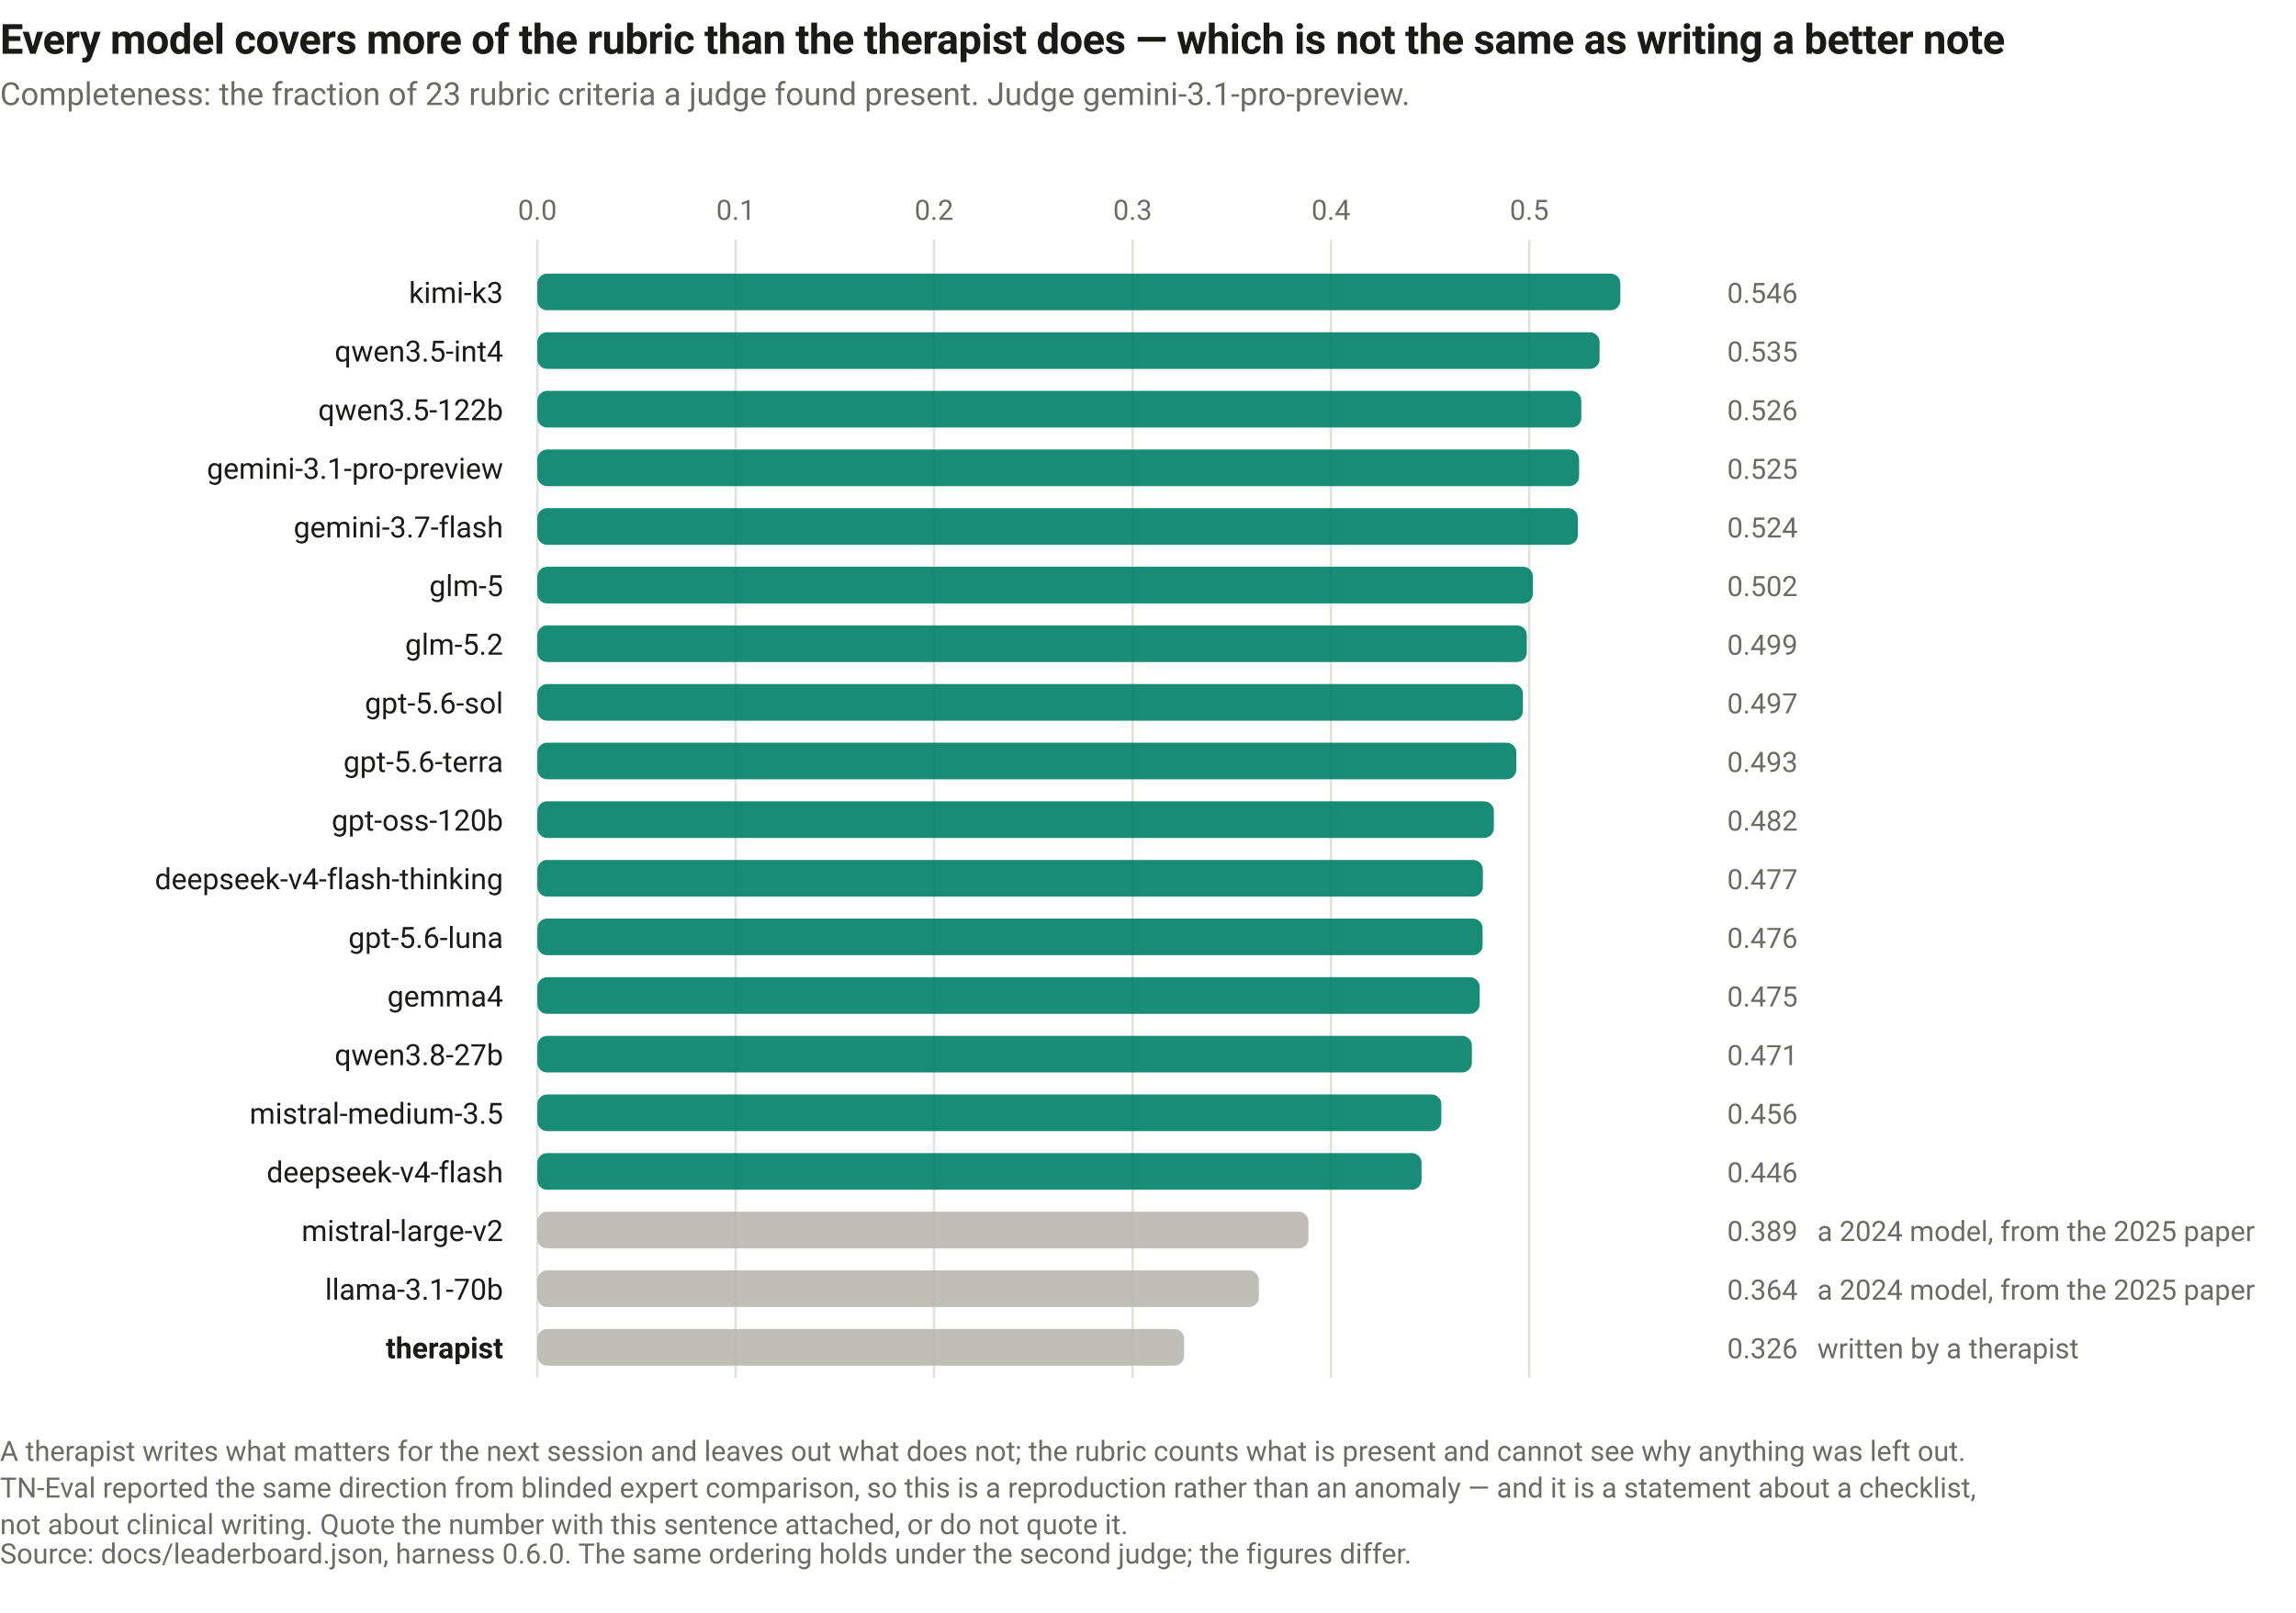
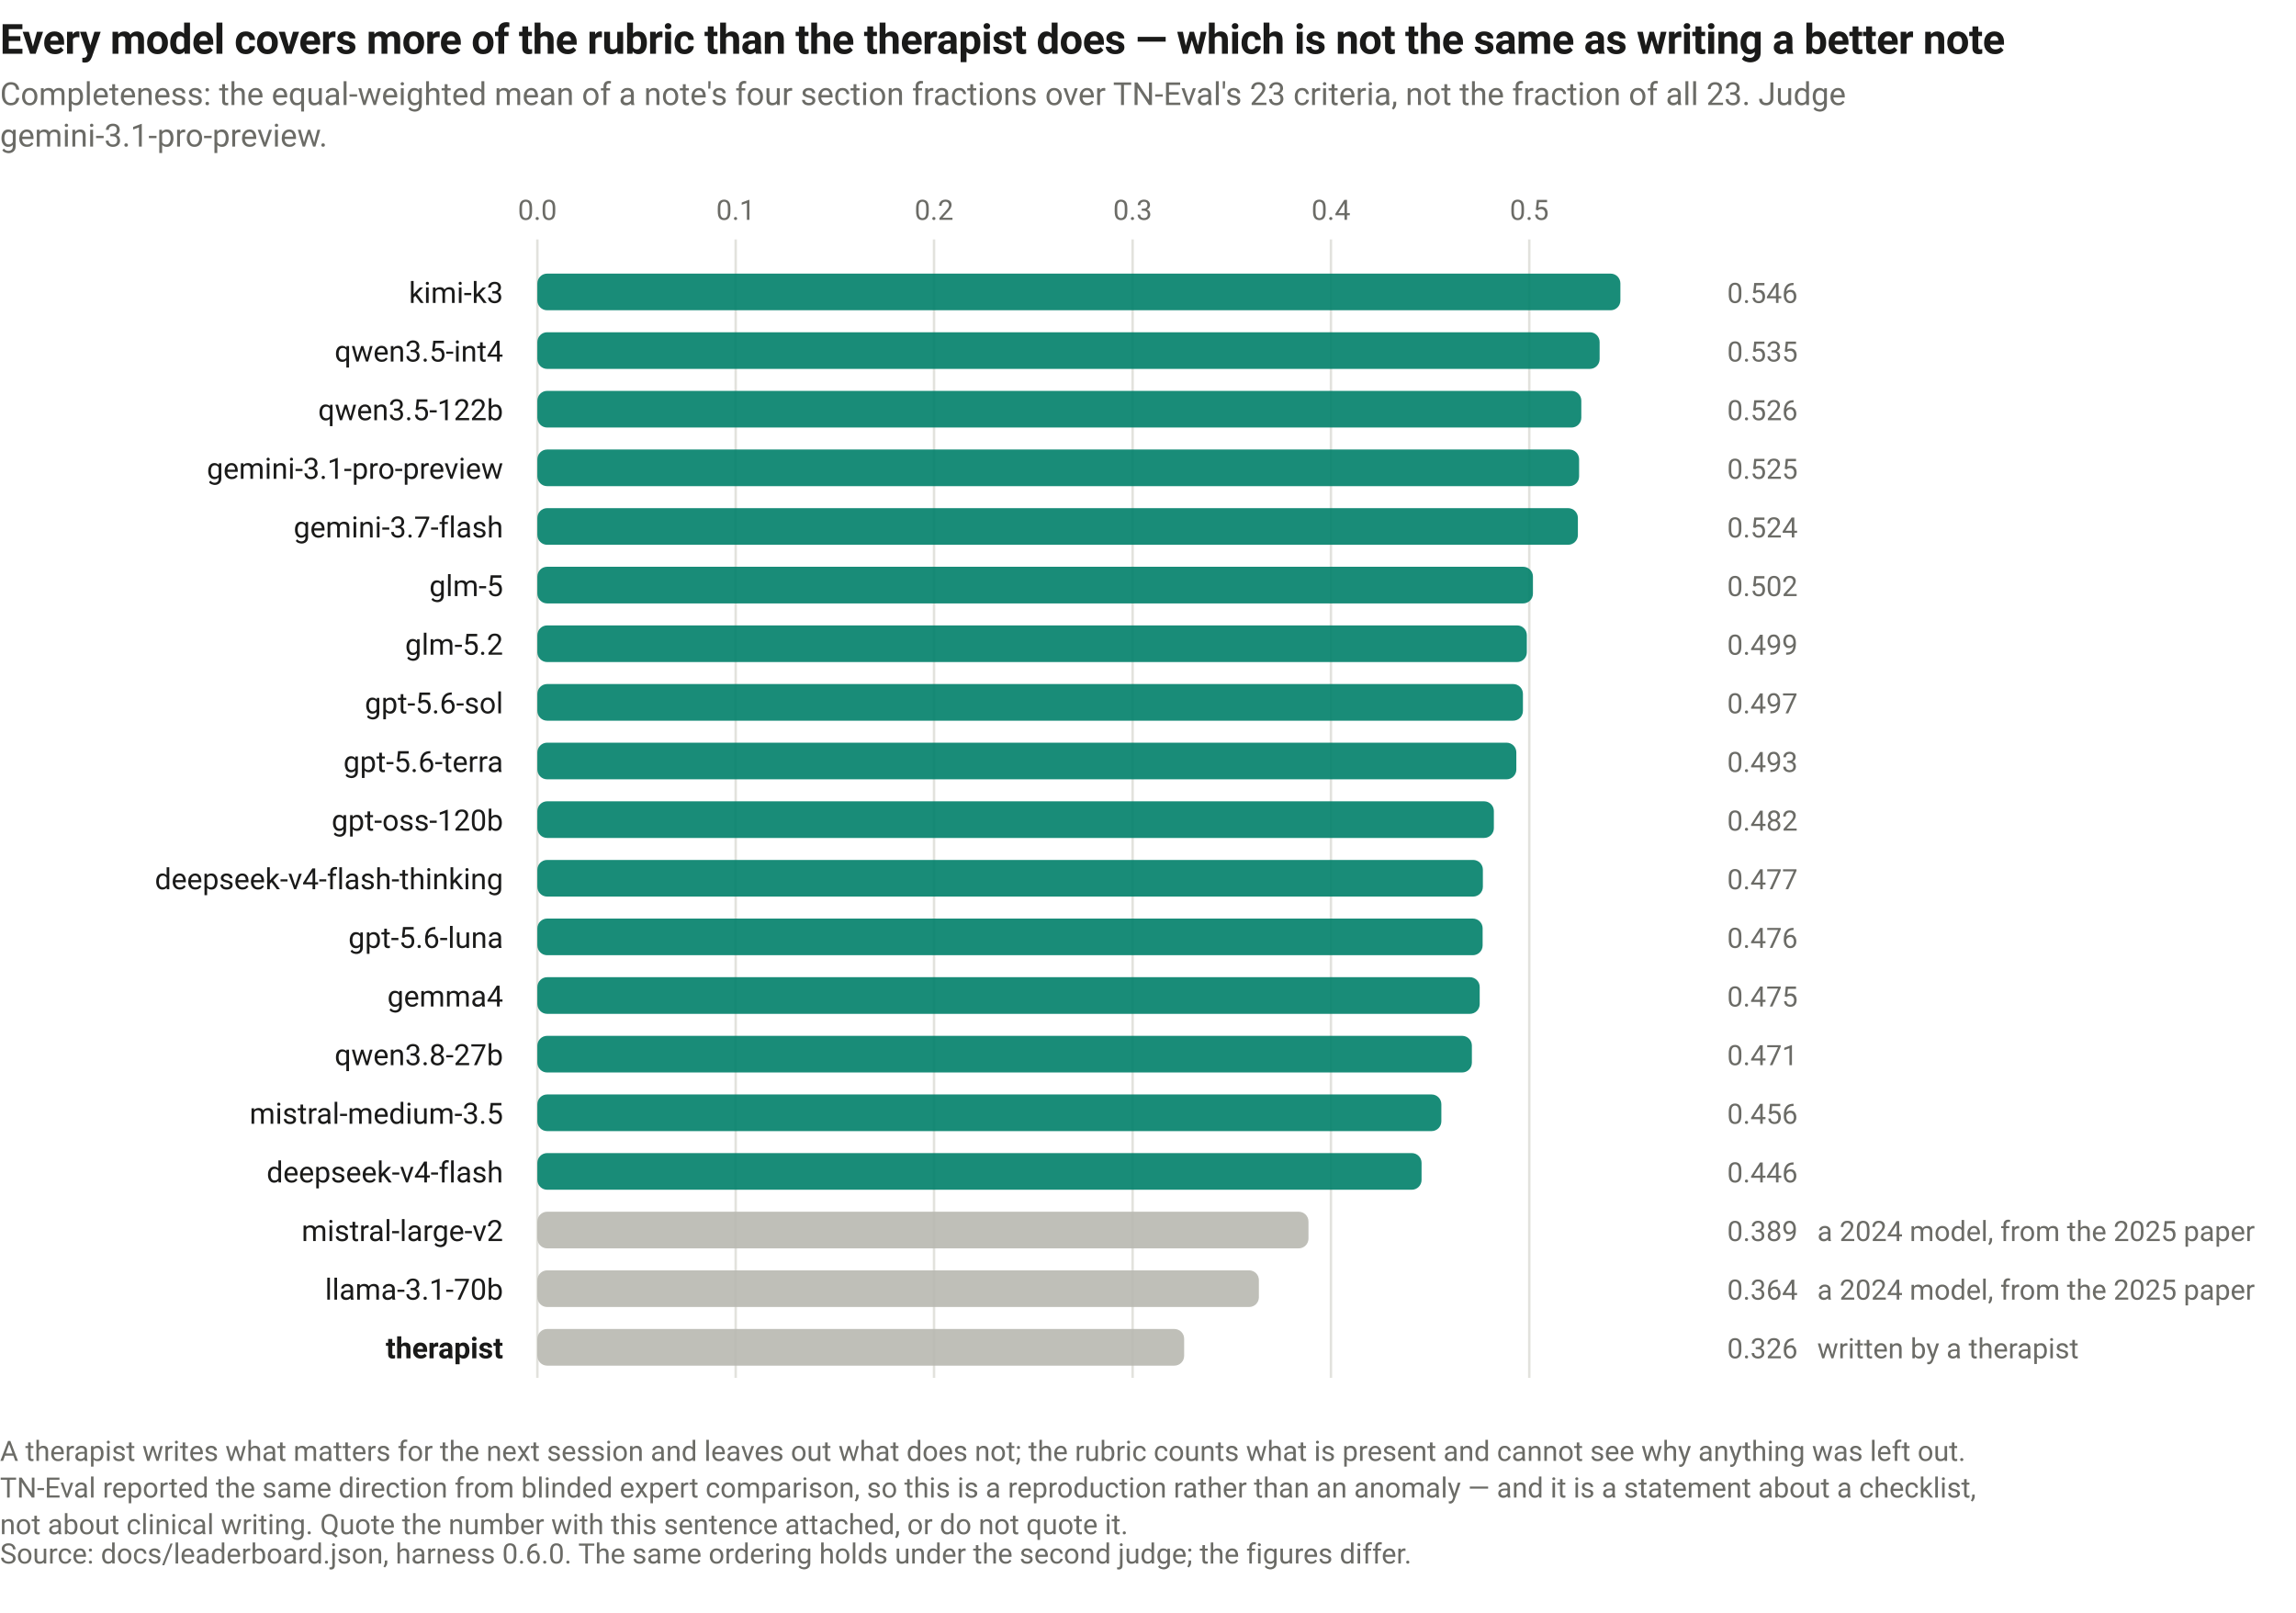
<svg xmlns="http://www.w3.org/2000/svg" class="fig" width="940" height="660" viewBox="0 0 940 660" role="img" aria-label="Completeness for every system, therapist included">
  <style>
  .fig { font: 13px/1.4 -apple-system, BlinkMacSystemFont, "Segoe UI", Roboto, sans-serif; }
  .fig text { fill: #1a1a19; }
  .fig .muted { fill: #6b6b66; }
  .fig .rule { stroke: #e2e2dd; stroke-width: 1; }
  .fig .title { font-size: 17px; font-weight: 650; letter-spacing: -.01em; }
  .fig .sub { font-size: 13px; fill: #6b6b66; }
  .fig .note { font-size: 11.5px; fill: #6b6b66; }
  .fig .name { font-size: 12px; }
  .fig .value { font-size: 11.5px; fill: #6b6b66; font-variant-numeric: tabular-nums; }
  .fig .a { stroke: #00806a; }
  .fig .b { stroke: #c05a10; }
  .fig .fill-a { fill: #00806a; }
  .fig .fill-b { fill: #c05a10; }
  .fig .flat { stroke: #b8b8b1; }
  .fig .fill-flat { fill: #b8b8b1; }
  .fig .band { fill: #f0f0eb; }
  /* The ring that keeps overlapping marks apart is the *surface*, so it has to
     flip with the theme. Written as a literal it put a white halo on every dot
     in dark mode. */
  .fig .ring { stroke: #fcfcfb; }
  @media (prefers-color-scheme: dark) {
    .fig text { fill: #e8e8e4; }
    .fig .muted, .fig .sub, .fig .note, .fig .value { fill: #9a9a94; }
    .fig .rule { stroke: #2c2e31; }
    .fig .a { stroke: #22a184; }
    .fig .b { stroke: #c9701f; }
    .fig .fill-a { fill: #22a184; }
    .fig .fill-b { fill: #c9701f; }
    .fig .flat { stroke: #55554f; }
    .fig .fill-flat { fill: #55554f; }
    .fig .band { fill: #26282b; }
    .fig .ring { stroke: #1a1a19; }
  }
</style>
  <text class="title" x="0" y="22">Every model covers more of the rubric than the therapist does — which is not the same as writing a better note</text>
-   <text class="sub" x="0" y="43">Completeness: the fraction of 23 rubric criteria a judge found present. Judge gemini-3.1-pro-preview.</text>
+   <text class="sub" x="0" y="43">Completeness: the equal-weighted mean of a note's four section fractions over TN-Eval's 23 criteria, not the fraction of all 23. Judge</text>
+   <text class="sub" x="0" y="60">gemini-3.1-pro-preview.</text>
  <line class="rule" x1="220.0" y1="98" x2="220.0" y2="564" />
  <text class="value" x="220.0" y="90" text-anchor="middle">0.0</text>
  <line class="rule" x1="301.2" y1="98" x2="301.2" y2="564" />
  <text class="value" x="301.2" y="90" text-anchor="middle">0.1</text>
  <line class="rule" x1="382.4" y1="98" x2="382.4" y2="564" />
  <text class="value" x="382.4" y="90" text-anchor="middle">0.2</text>
  <line class="rule" x1="463.7" y1="98" x2="463.7" y2="564" />
  <text class="value" x="463.7" y="90" text-anchor="middle">0.3</text>
  <line class="rule" x1="544.9" y1="98" x2="544.9" y2="564" />
  <text class="value" x="544.9" y="90" text-anchor="middle">0.4</text>
  <line class="rule" x1="626.1" y1="98" x2="626.1" y2="564" />
  <text class="value" x="626.1" y="90" text-anchor="middle">0.5</text>
  <g>
    <rect x="220" y="112" width="443.4" height="15" rx="4" class="fill-a" fill-opacity="0.9" />
    <text class="name" x="206" y="124.0" text-anchor="end">kimi-k3</text>
    <text class="value" x="736" y="124.0" text-anchor="end">0.546</text>
  </g>
  <g>
    <rect x="220" y="136" width="434.9" height="15" rx="4" class="fill-a" fill-opacity="0.9" />
    <text class="name" x="206" y="148.0" text-anchor="end">qwen3.5-int4</text>
    <text class="value" x="736" y="148.0" text-anchor="end">0.535</text>
  </g>
  <g>
    <rect x="220" y="160" width="427.4" height="15" rx="4" class="fill-a" fill-opacity="0.9" />
    <text class="name" x="206" y="172.0" text-anchor="end">qwen3.5-122b</text>
    <text class="value" x="736" y="172.0" text-anchor="end">0.526</text>
  </g>
  <g>
    <rect x="220" y="184" width="426.5" height="15" rx="4" class="fill-a" fill-opacity="0.9" />
    <text class="name" x="206" y="196.0" text-anchor="end">gemini-3.1-pro-preview</text>
    <text class="value" x="736" y="196.0" text-anchor="end">0.525</text>
  </g>
  <g>
    <rect x="220" y="208" width="426.0" height="15" rx="4" class="fill-a" fill-opacity="0.9" />
    <text class="name" x="206" y="220.0" text-anchor="end">gemini-3.7-flash</text>
    <text class="value" x="736" y="220.0" text-anchor="end">0.524</text>
  </g>
  <g>
    <rect x="220" y="232" width="407.6" height="15" rx="4" class="fill-a" fill-opacity="0.9" />
    <text class="name" x="206" y="244.0" text-anchor="end">glm-5</text>
    <text class="value" x="736" y="244.0" text-anchor="end">0.502</text>
  </g>
  <g>
    <rect x="220" y="256" width="405.1" height="15" rx="4" class="fill-a" fill-opacity="0.9" />
    <text class="name" x="206" y="268.0" text-anchor="end">glm-5.2</text>
    <text class="value" x="736" y="268.0" text-anchor="end">0.499</text>
  </g>
  <g>
    <rect x="220" y="280" width="403.5" height="15" rx="4" class="fill-a" fill-opacity="0.9" />
    <text class="name" x="206" y="292.0" text-anchor="end">gpt-5.6-sol</text>
    <text class="value" x="736" y="292.0" text-anchor="end">0.497</text>
  </g>
  <g>
    <rect x="220" y="304" width="400.8" height="15" rx="4" class="fill-a" fill-opacity="0.9" />
    <text class="name" x="206" y="316.0" text-anchor="end">gpt-5.6-terra</text>
    <text class="value" x="736" y="316.0" text-anchor="end">0.493</text>
  </g>
  <g>
    <rect x="220" y="328" width="391.6" height="15" rx="4" class="fill-a" fill-opacity="0.9" />
    <text class="name" x="206" y="340.0" text-anchor="end">gpt-oss-120b</text>
    <text class="value" x="736" y="340.0" text-anchor="end">0.482</text>
  </g>
  <g>
    <rect x="220" y="352" width="387.1" height="15" rx="4" class="fill-a" fill-opacity="0.9" />
    <text class="name" x="206" y="364.0" text-anchor="end">deepseek-v4-flash-thinking</text>
    <text class="value" x="736" y="364.0" text-anchor="end">0.477</text>
  </g>
  <g>
    <rect x="220" y="376" width="387.0" height="15" rx="4" class="fill-a" fill-opacity="0.9" />
    <text class="name" x="206" y="388.0" text-anchor="end">gpt-5.6-luna</text>
    <text class="value" x="736" y="388.0" text-anchor="end">0.476</text>
  </g>
  <g>
    <rect x="220" y="400" width="385.8" height="15" rx="4" class="fill-a" fill-opacity="0.9" />
    <text class="name" x="206" y="412.0" text-anchor="end">gemma4</text>
    <text class="value" x="736" y="412.0" text-anchor="end">0.475</text>
  </g>
  <g>
    <rect x="220" y="424" width="382.6" height="15" rx="4" class="fill-a" fill-opacity="0.9" />
    <text class="name" x="206" y="436.0" text-anchor="end">qwen3.8-27b</text>
    <text class="value" x="736" y="436.0" text-anchor="end">0.471</text>
  </g>
  <g>
    <rect x="220" y="448" width="370.1" height="15" rx="4" class="fill-a" fill-opacity="0.9" />
    <text class="name" x="206" y="460.0" text-anchor="end">mistral-medium-3.5</text>
    <text class="value" x="736" y="460.0" text-anchor="end">0.456</text>
  </g>
  <g>
    <rect x="220" y="472" width="362.0" height="15" rx="4" class="fill-a" fill-opacity="0.9" />
    <text class="name" x="206" y="484.0" text-anchor="end">deepseek-v4-flash</text>
    <text class="value" x="736" y="484.0" text-anchor="end">0.446</text>
  </g>
  <g>
    <rect x="220" y="496" width="315.7" height="15" rx="4" class="fill-flat" fill-opacity="0.9" />
    <text class="name" x="206" y="508.0" text-anchor="end">mistral-large-v2</text>
    <text class="value" x="736" y="508.0" text-anchor="end">0.389</text>
    <text class="value" x="744" y="508.0">a 2024 model, from the 2025 paper</text>
  </g>
  <g>
    <rect x="220" y="520" width="295.4" height="15" rx="4" class="fill-flat" fill-opacity="0.9" />
    <text class="name" x="206" y="532.0" text-anchor="end">llama-3.1-70b</text>
    <text class="value" x="736" y="532.0" text-anchor="end">0.364</text>
    <text class="value" x="744" y="532.0">a 2024 model, from the 2025 paper</text>
  </g>
  <g>
    <rect x="220" y="544" width="264.8" height="15" rx="4" class="fill-flat" fill-opacity="0.9" />
    <text class="name" x="206" y="556.0" text-anchor="end" style="font-weight:650">therapist</text>
    <text class="value" x="736" y="556.0" text-anchor="end">0.326</text>
    <text class="value" x="744" y="556.0">written by a therapist</text>
  </g>
  <text class="note" x="0" y="598">A therapist writes what matters for the next session and leaves out what does not; the rubric counts what is present and cannot see why anything was left out.</text>
  <text class="note" x="0" y="613">TN-Eval reported the same direction from blinded expert comparison, so this is a reproduction rather than an anomaly — and it is a statement about a checklist,</text>
  <text class="note" x="0" y="628">not about clinical writing. Quote the number with this sentence attached, or do not quote it.</text>
  <text class="note" x="0" y="640">Source: docs/leaderboard.json, harness 0.6.0. The same ordering holds under the second judge; the figures differ.</text>
</svg>
